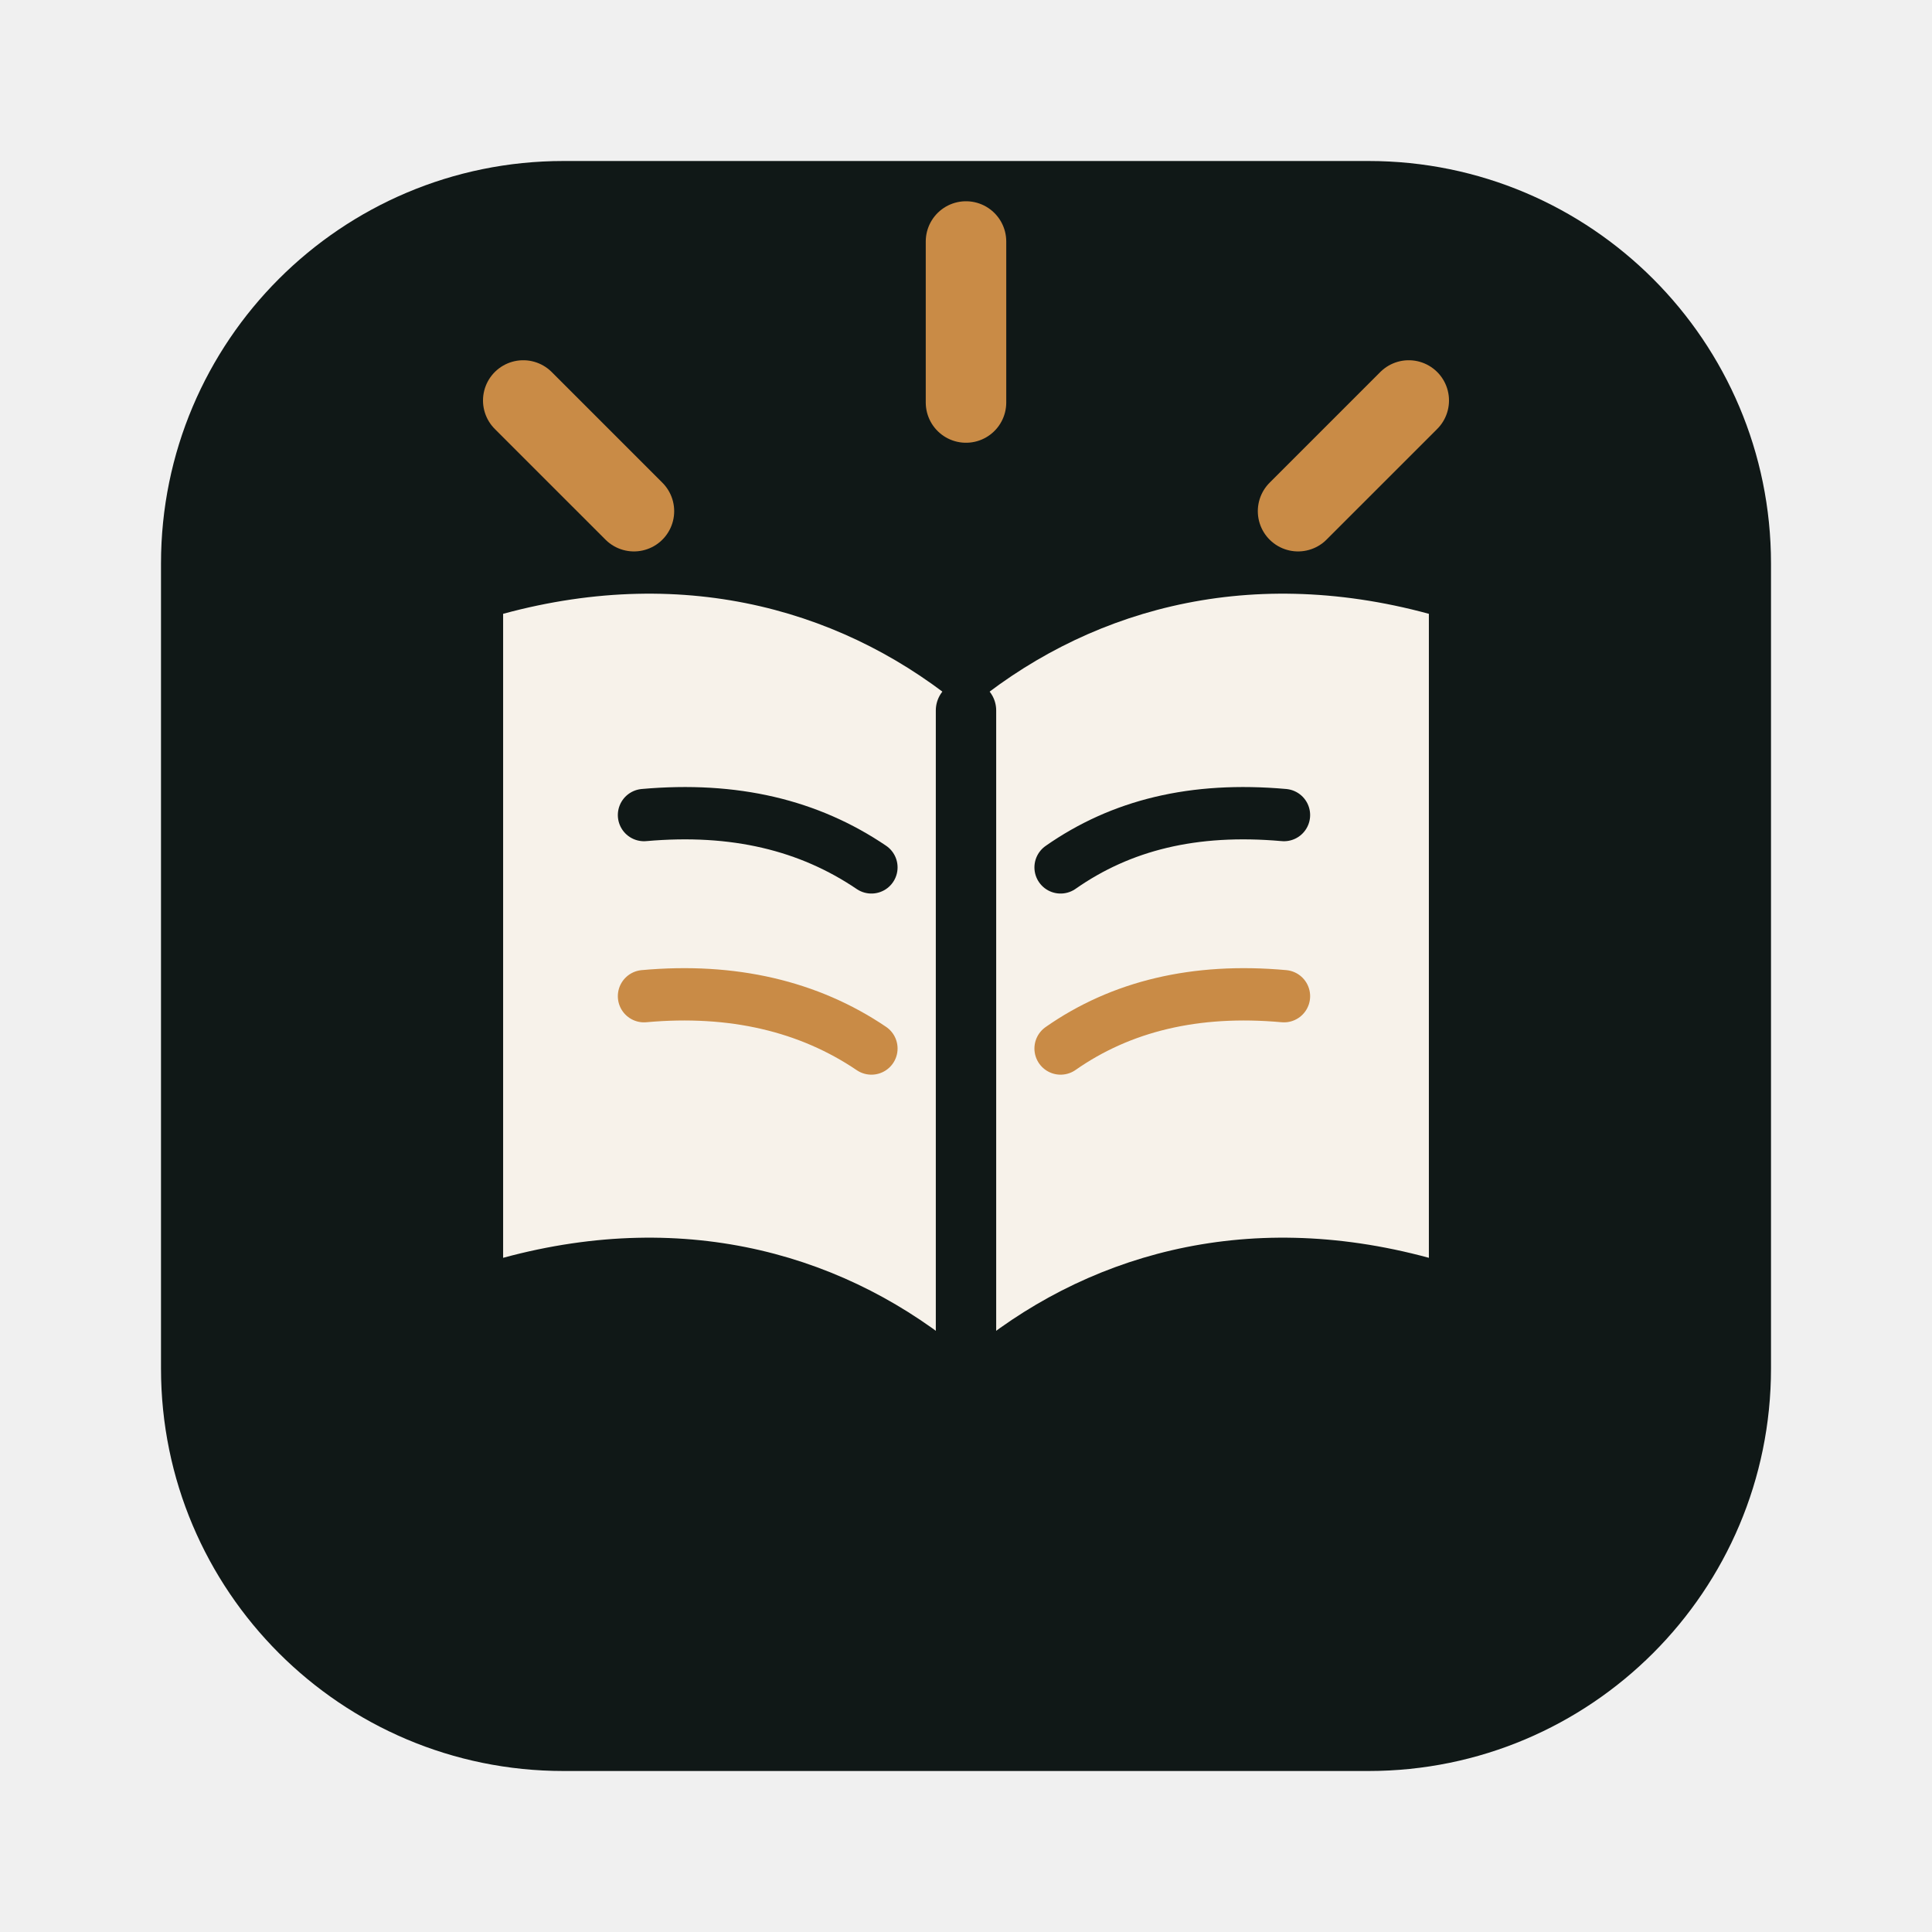
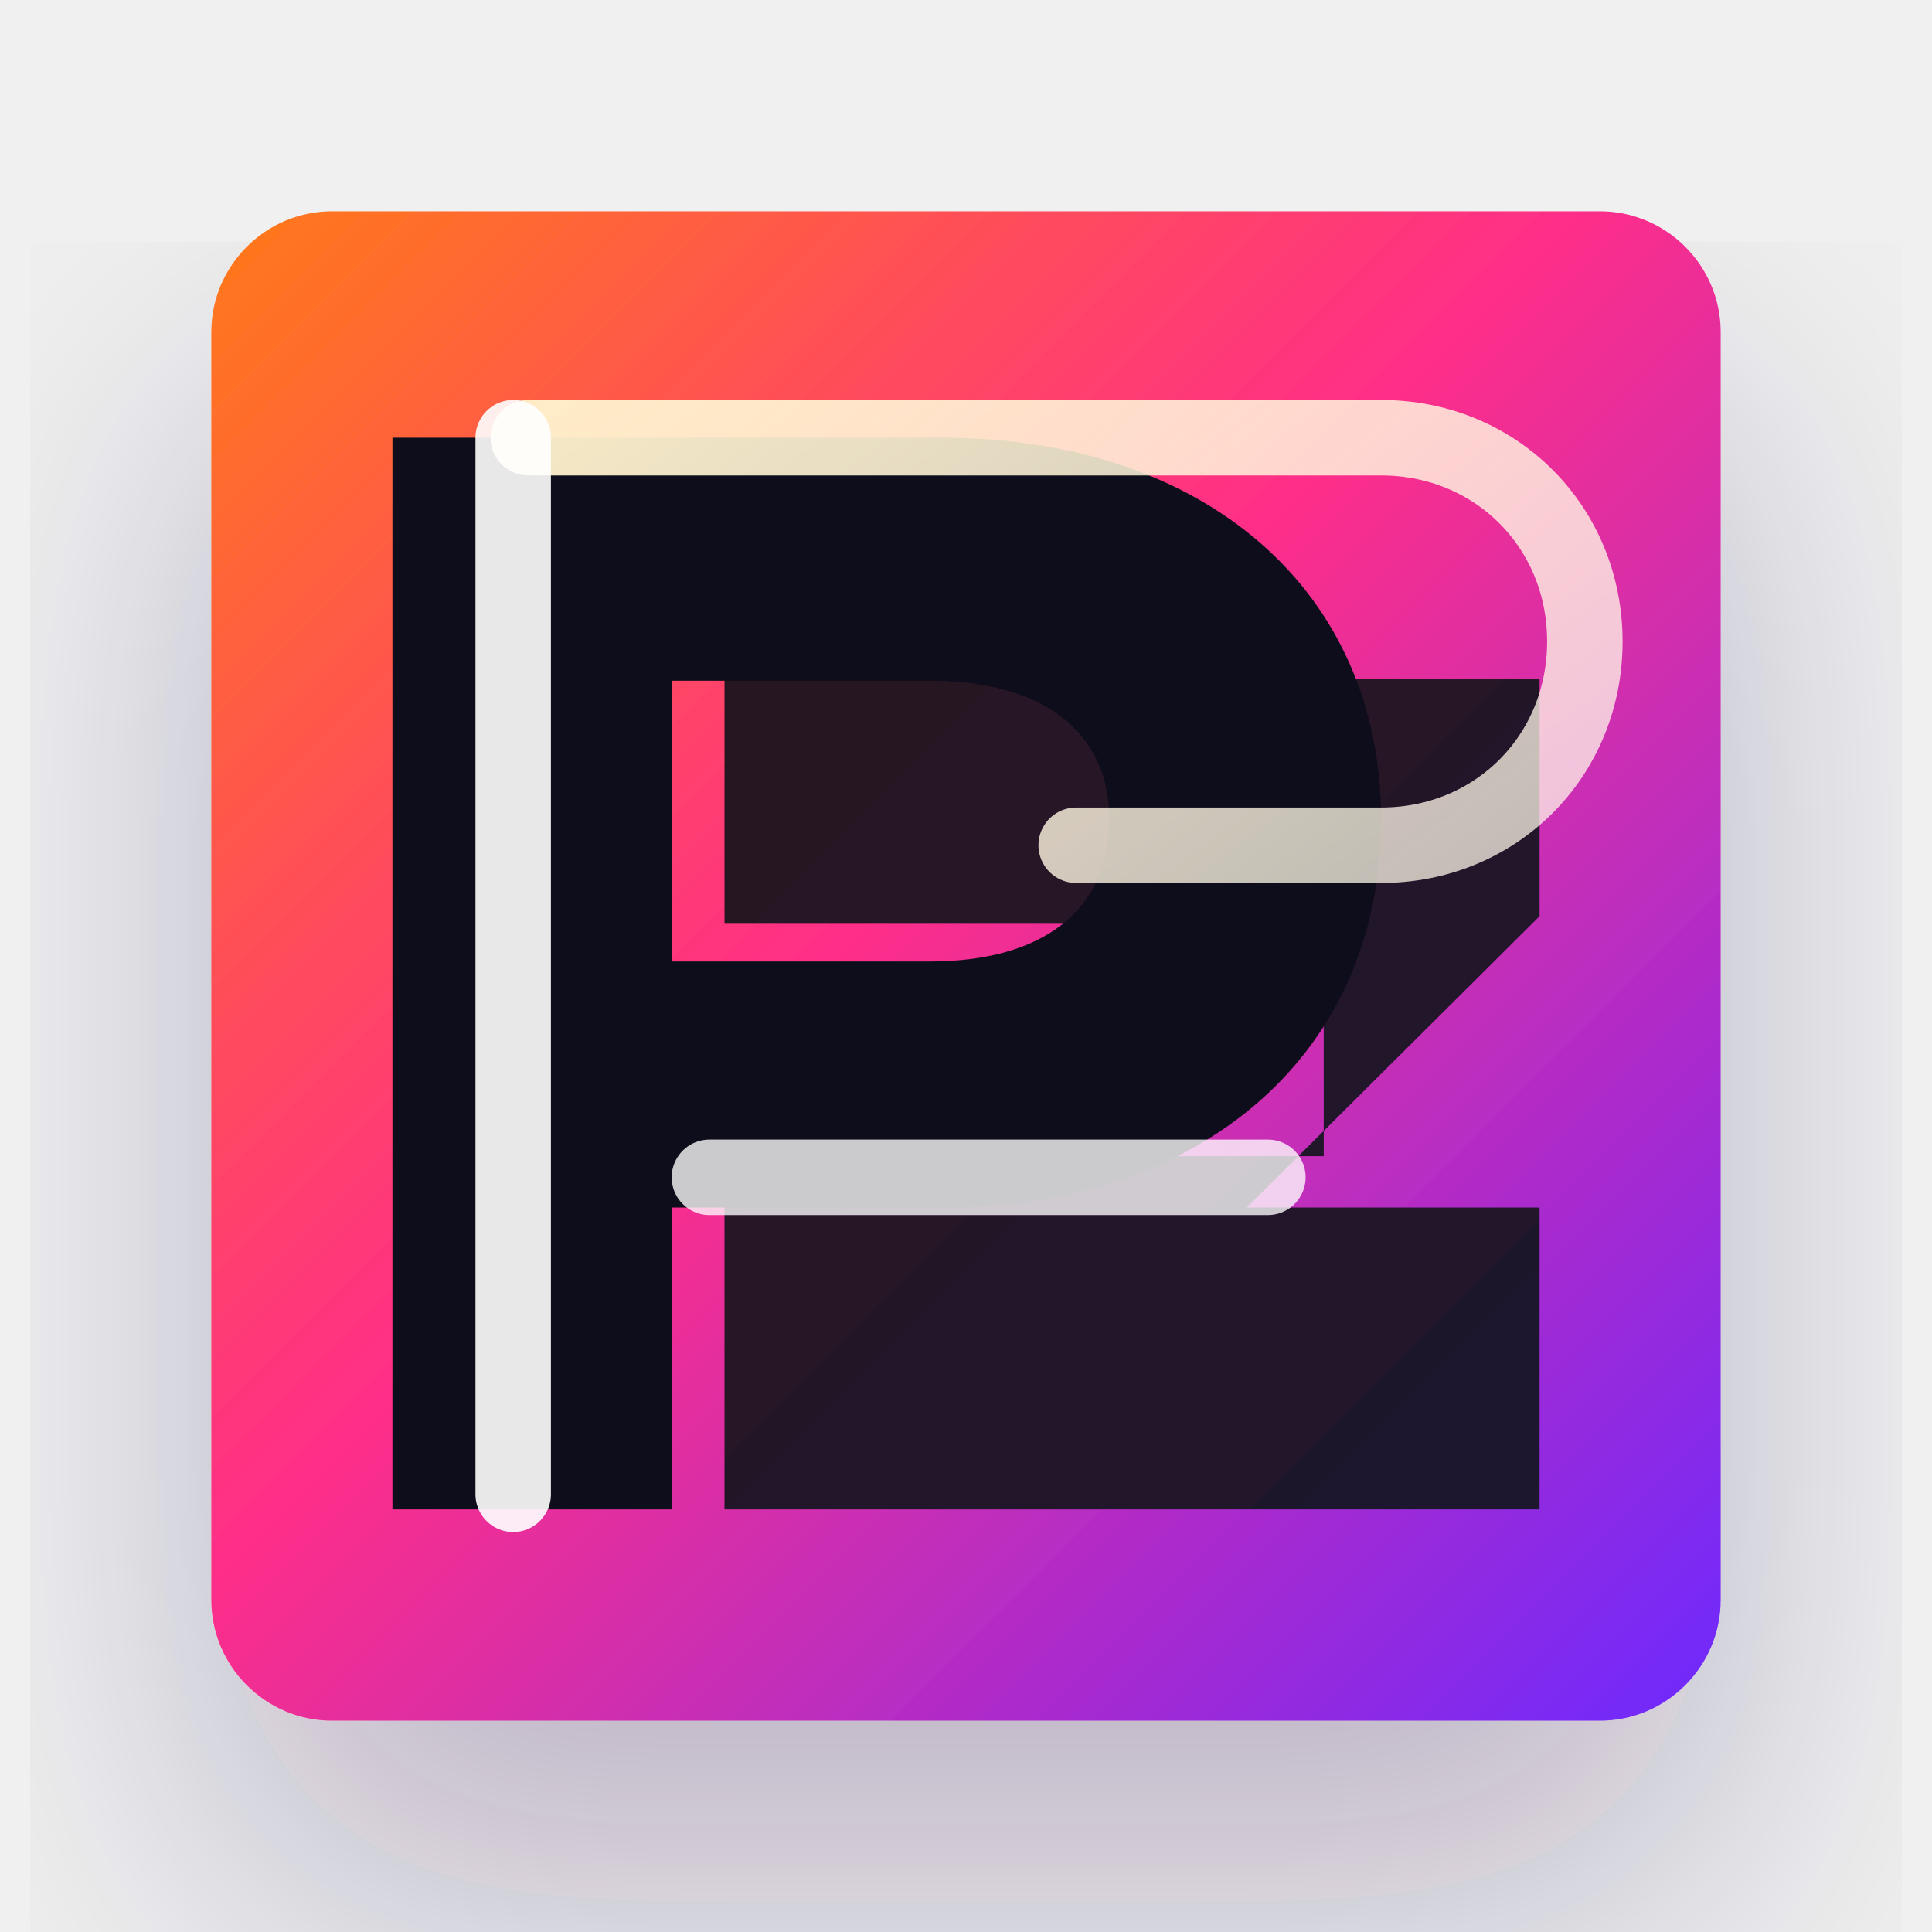
- <svg xmlns="http://www.w3.org/2000/svg" width="96" height="96" viewBox="0 0 96 96" fill="none" role="img" aria-label="Preach Flow mark">
-   <rect x="8" y="8" width="80" height="80" rx="20" fill="#101817" />
-   <path d="M25 30.5C34.2 28 42.2 30.4 48 35.3C53.8 30.4 61.8 28 71 30.5V62.5C61.8 60 53.8 62.4 48 67.3C42.2 62.4 34.2 60 25 62.5V30.5Z" fill="#F7F2EA" />
-   <path d="M48 35.3V67.3" stroke="#101817" stroke-width="3" stroke-linecap="round" />
-   <path d="M32 40.5C36.5 40.1 40.2 41 43.3 43.1" stroke="#101817" stroke-width="2.6" stroke-linecap="round" />
-   <path d="M63.8 40.5C59.3 40.1 55.7 41 52.7 43.1" stroke="#101817" stroke-width="2.6" stroke-linecap="round" />
-   <path d="M32 49.5C36.4 49.1 40.2 50 43.3 52.1" stroke="#C98B46" stroke-width="2.6" stroke-linecap="round" />
-   <path d="M63.8 49.5C59.4 49.1 55.7 50 52.7 52.1" stroke="#C98B46" stroke-width="2.6" stroke-linecap="round" />
-   <path d="M48 20V12" stroke="#C98B46" stroke-width="4" stroke-linecap="round" />
-   <path d="M64.5 25.4L70 19.9" stroke="#C98B46" stroke-width="4" stroke-linecap="round" />
-   <path d="M31.5 25.4L26 19.9" stroke="#C98B46" stroke-width="4" stroke-linecap="round" />
+ <svg xmlns="http://www.w3.org/2000/svg" width="128" height="128" viewBox="0 0 128 128" fill="none" role="img" aria-label="Preach Flow mark">
+   <defs>
+     <linearGradient id="pf-bg" x1="14" y1="14" x2="114" y2="114" gradientUnits="userSpaceOnUse">
+       <stop stop-color="#FF7A18" />
+       <stop offset="0.45" stop-color="#FF2E88" />
+       <stop offset="1" stop-color="#6C2BFF" />
+     </linearGradient>
+     <linearGradient id="pf-glow" x1="28" y1="20" x2="96" y2="112" gradientUnits="userSpaceOnUse">
+       <stop stop-color="#FFF0C8" />
+       <stop offset="1" stop-color="#FFFFFF" stop-opacity="0.58" />
+     </linearGradient>
+     <filter id="pf-shadow" x="2" y="4" width="124" height="124" filterUnits="userSpaceOnUse" color-interpolation-filters="sRGB">
+       <feDropShadow dx="0" dy="12" stdDeviation="12" flood-color="#201047" flood-opacity="0.25" />
+     </filter>
+   </defs>
+   <g filter="url(#pf-shadow)">
+     <path d="M22 14h84c4.4 0 8 3.6 8 8v84c0 4.4-3.6 8-8 8H22c-4.4 0-8-3.6-8-8V22c0-4.4 3.6-8 8-8Z" fill="url(#pf-bg)" />
+     <path d="M26 100V29h36.4c17.4 0 29.1 10.1 29.1 25.3 0 15.4-11.7 25.7-29.1 25.7H44.5v20H26Zm18.5-36.3h17.1c7.5 0 11.9-3.4 11.9-9.4 0-5.8-4.4-9.2-11.9-9.2H44.5v18.6Z" fill="#11101B" />
+     <path d="M48 100V76.6h39.7V61.2H48V45h54v15.7L82.6 80H102v20H48Z" fill="#11101B" fill-opacity="0.9" />
+     <path d="M35 29h56.5c7.6 0 13.5 5.9 13.5 13.5 0 7.6-5.9 13.5-13.5 13.5H71.3" stroke="url(#pf-glow)" stroke-width="5" stroke-linecap="round" />
+     <path d="M34 29v70" stroke="white" stroke-opacity="0.9" stroke-width="5" stroke-linecap="round" />
+     <path d="M47 78h37" stroke="white" stroke-opacity="0.78" stroke-width="5" stroke-linecap="round" />
+   </g>
</svg>
